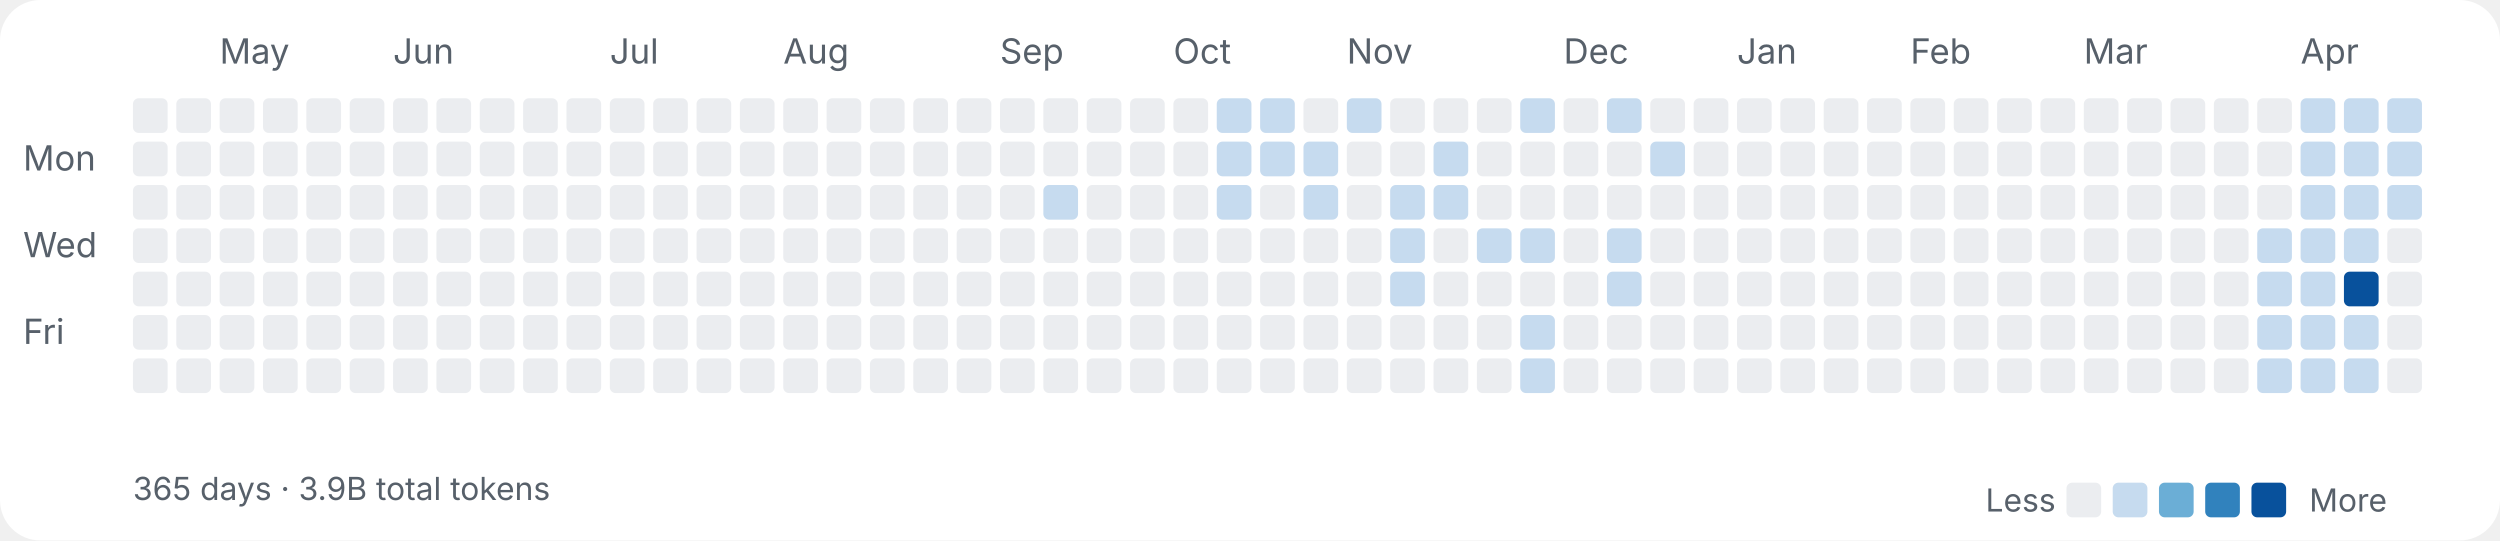
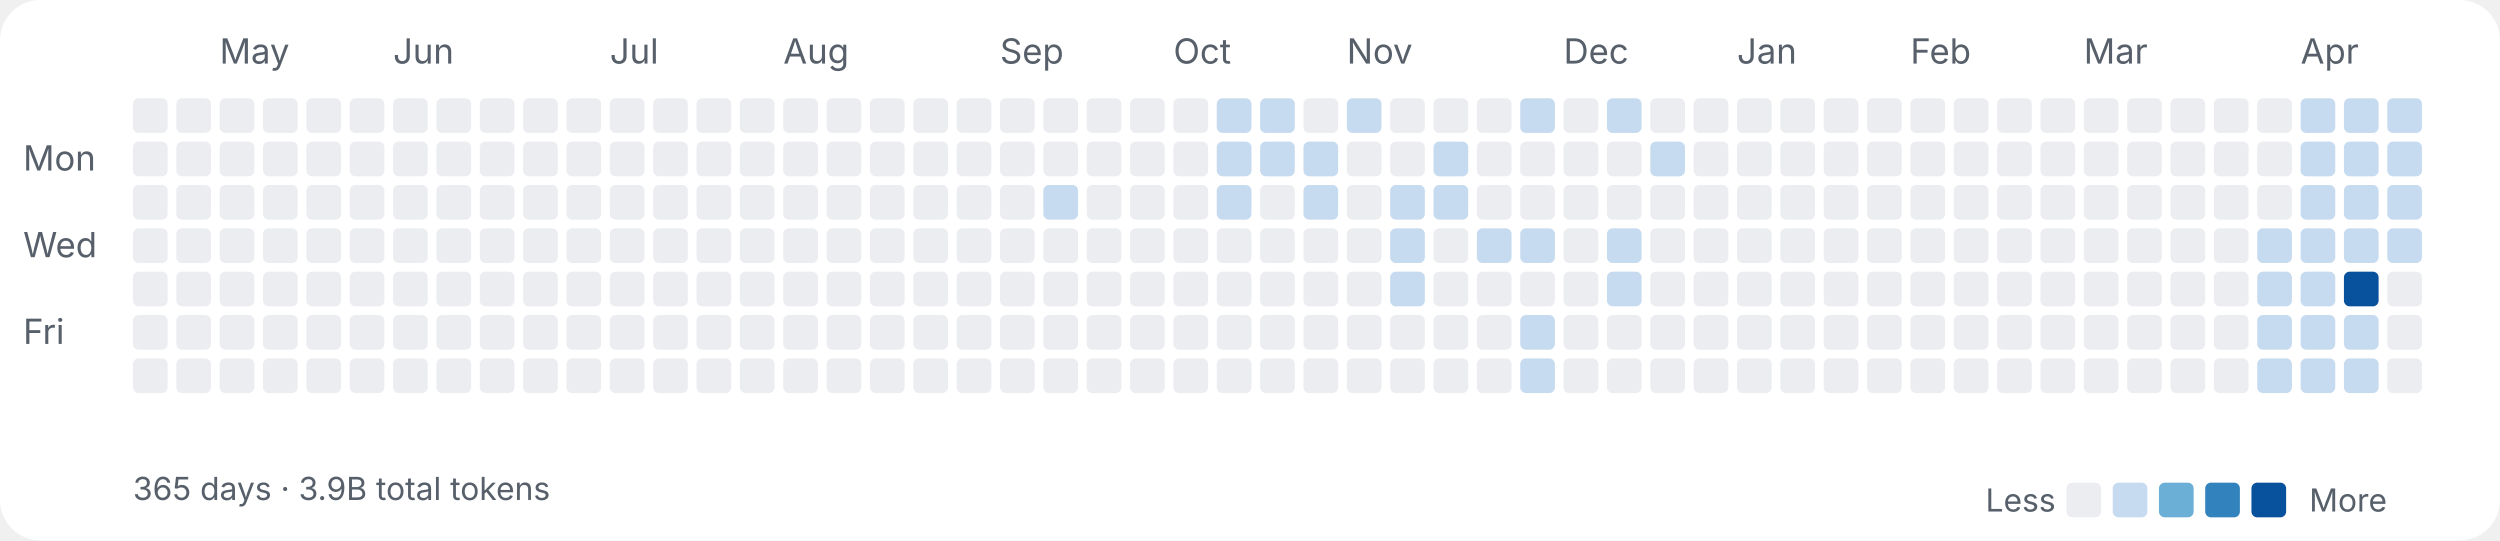
<svg xmlns="http://www.w3.org/2000/svg" width="865" height="187" viewBox="0 0 865 187" fill="none">
  <style>
.label{font:12px ui-sans-serif,system-ui,-apple-system,sans-serif;fill:#57606a}
.sub{font:11px ui-sans-serif,system-ui,-apple-system,sans-serif;fill:#57606a}
</style>
  <rect width="100%" height="100%" rx="14" fill="#ffffff" />
  <text class="label" x="8" y="59">Mon</text>
  <text class="label" x="8" y="89">Wed</text>
  <text class="label" x="8" y="119">Fri</text>
  <rect x="46" y="34" width="12" height="12" rx="2" fill="#ebedf0" />
  <rect x="46" y="49" width="12" height="12" rx="2" fill="#ebedf0" />
  <rect x="46" y="64" width="12" height="12" rx="2" fill="#ebedf0" />
  <rect x="46" y="79" width="12" height="12" rx="2" fill="#ebedf0" />
  <rect x="46" y="94" width="12" height="12" rx="2" fill="#ebedf0" />
  <rect x="46" y="109" width="12" height="12" rx="2" fill="#ebedf0" />
  <rect x="46" y="124" width="12" height="12" rx="2" fill="#ebedf0" />
  <rect x="61" y="34" width="12" height="12" rx="2" fill="#ebedf0" />
  <rect x="61" y="49" width="12" height="12" rx="2" fill="#ebedf0" />
  <rect x="61" y="64" width="12" height="12" rx="2" fill="#ebedf0" />
  <rect x="61" y="79" width="12" height="12" rx="2" fill="#ebedf0" />
  <rect x="61" y="94" width="12" height="12" rx="2" fill="#ebedf0" />
  <rect x="61" y="109" width="12" height="12" rx="2" fill="#ebedf0" />
  <rect x="61" y="124" width="12" height="12" rx="2" fill="#ebedf0" />
  <text class="label" x="76" y="22">May</text>
  <rect x="76" y="34" width="12" height="12" rx="2" fill="#ebedf0" />
  <rect x="76" y="49" width="12" height="12" rx="2" fill="#ebedf0" />
  <rect x="76" y="64" width="12" height="12" rx="2" fill="#ebedf0" />
  <rect x="76" y="79" width="12" height="12" rx="2" fill="#ebedf0" />
  <rect x="76" y="94" width="12" height="12" rx="2" fill="#ebedf0" />
  <rect x="76" y="109" width="12" height="12" rx="2" fill="#ebedf0" />
  <rect x="76" y="124" width="12" height="12" rx="2" fill="#ebedf0" />
  <rect x="91" y="34" width="12" height="12" rx="2" fill="#ebedf0" />
  <rect x="91" y="49" width="12" height="12" rx="2" fill="#ebedf0" />
  <rect x="91" y="64" width="12" height="12" rx="2" fill="#ebedf0" />
  <rect x="91" y="79" width="12" height="12" rx="2" fill="#ebedf0" />
  <rect x="91" y="94" width="12" height="12" rx="2" fill="#ebedf0" />
  <rect x="91" y="109" width="12" height="12" rx="2" fill="#ebedf0" />
  <rect x="91" y="124" width="12" height="12" rx="2" fill="#ebedf0" />
  <rect x="106" y="34" width="12" height="12" rx="2" fill="#ebedf0" />
  <rect x="106" y="49" width="12" height="12" rx="2" fill="#ebedf0" />
  <rect x="106" y="64" width="12" height="12" rx="2" fill="#ebedf0" />
  <rect x="106" y="79" width="12" height="12" rx="2" fill="#ebedf0" />
  <rect x="106" y="94" width="12" height="12" rx="2" fill="#ebedf0" />
  <rect x="106" y="109" width="12" height="12" rx="2" fill="#ebedf0" />
  <rect x="106" y="124" width="12" height="12" rx="2" fill="#ebedf0" />
  <rect x="121" y="34" width="12" height="12" rx="2" fill="#ebedf0" />
  <rect x="121" y="49" width="12" height="12" rx="2" fill="#ebedf0" />
  <rect x="121" y="64" width="12" height="12" rx="2" fill="#ebedf0" />
  <rect x="121" y="79" width="12" height="12" rx="2" fill="#ebedf0" />
  <rect x="121" y="94" width="12" height="12" rx="2" fill="#ebedf0" />
  <rect x="121" y="109" width="12" height="12" rx="2" fill="#ebedf0" />
  <rect x="121" y="124" width="12" height="12" rx="2" fill="#ebedf0" />
  <text class="label" x="136" y="22">Jun</text>
  <rect x="136" y="34" width="12" height="12" rx="2" fill="#ebedf0" />
  <rect x="136" y="49" width="12" height="12" rx="2" fill="#ebedf0" />
  <rect x="136" y="64" width="12" height="12" rx="2" fill="#ebedf0" />
  <rect x="136" y="79" width="12" height="12" rx="2" fill="#ebedf0" />
  <rect x="136" y="94" width="12" height="12" rx="2" fill="#ebedf0" />
  <rect x="136" y="109" width="12" height="12" rx="2" fill="#ebedf0" />
  <rect x="136" y="124" width="12" height="12" rx="2" fill="#ebedf0" />
  <rect x="151" y="34" width="12" height="12" rx="2" fill="#ebedf0" />
  <rect x="151" y="49" width="12" height="12" rx="2" fill="#ebedf0" />
  <rect x="151" y="64" width="12" height="12" rx="2" fill="#ebedf0" />
  <rect x="151" y="79" width="12" height="12" rx="2" fill="#ebedf0" />
  <rect x="151" y="94" width="12" height="12" rx="2" fill="#ebedf0" />
  <rect x="151" y="109" width="12" height="12" rx="2" fill="#ebedf0" />
  <rect x="151" y="124" width="12" height="12" rx="2" fill="#ebedf0" />
  <rect x="166" y="34" width="12" height="12" rx="2" fill="#ebedf0" />
  <rect x="166" y="49" width="12" height="12" rx="2" fill="#ebedf0" />
  <rect x="166" y="64" width="12" height="12" rx="2" fill="#ebedf0" />
  <rect x="166" y="79" width="12" height="12" rx="2" fill="#ebedf0" />
  <rect x="166" y="94" width="12" height="12" rx="2" fill="#ebedf0" />
  <rect x="166" y="109" width="12" height="12" rx="2" fill="#ebedf0" />
  <rect x="166" y="124" width="12" height="12" rx="2" fill="#ebedf0" />
  <rect x="181" y="34" width="12" height="12" rx="2" fill="#ebedf0" />
  <rect x="181" y="49" width="12" height="12" rx="2" fill="#ebedf0" />
  <rect x="181" y="64" width="12" height="12" rx="2" fill="#ebedf0" />
  <rect x="181" y="79" width="12" height="12" rx="2" fill="#ebedf0" />
  <rect x="181" y="94" width="12" height="12" rx="2" fill="#ebedf0" />
  <rect x="181" y="109" width="12" height="12" rx="2" fill="#ebedf0" />
  <rect x="181" y="124" width="12" height="12" rx="2" fill="#ebedf0" />
  <rect x="196" y="34" width="12" height="12" rx="2" fill="#ebedf0" />
  <rect x="196" y="49" width="12" height="12" rx="2" fill="#ebedf0" />
  <rect x="196" y="64" width="12" height="12" rx="2" fill="#ebedf0" />
  <rect x="196" y="79" width="12" height="12" rx="2" fill="#ebedf0" />
  <rect x="196" y="94" width="12" height="12" rx="2" fill="#ebedf0" />
  <rect x="196" y="109" width="12" height="12" rx="2" fill="#ebedf0" />
  <rect x="196" y="124" width="12" height="12" rx="2" fill="#ebedf0" />
  <text class="label" x="211" y="22">Jul</text>
  <rect x="211" y="34" width="12" height="12" rx="2" fill="#ebedf0" />
  <rect x="211" y="49" width="12" height="12" rx="2" fill="#ebedf0" />
  <rect x="211" y="64" width="12" height="12" rx="2" fill="#ebedf0" />
  <rect x="211" y="79" width="12" height="12" rx="2" fill="#ebedf0" />
  <rect x="211" y="94" width="12" height="12" rx="2" fill="#ebedf0" />
  <rect x="211" y="109" width="12" height="12" rx="2" fill="#ebedf0" />
  <rect x="211" y="124" width="12" height="12" rx="2" fill="#ebedf0" />
  <rect x="226" y="34" width="12" height="12" rx="2" fill="#ebedf0" />
  <rect x="226" y="49" width="12" height="12" rx="2" fill="#ebedf0" />
  <rect x="226" y="64" width="12" height="12" rx="2" fill="#ebedf0" />
  <rect x="226" y="79" width="12" height="12" rx="2" fill="#ebedf0" />
  <rect x="226" y="94" width="12" height="12" rx="2" fill="#ebedf0" />
  <rect x="226" y="109" width="12" height="12" rx="2" fill="#ebedf0" />
  <rect x="226" y="124" width="12" height="12" rx="2" fill="#ebedf0" />
  <rect x="241" y="34" width="12" height="12" rx="2" fill="#ebedf0" />
  <rect x="241" y="49" width="12" height="12" rx="2" fill="#ebedf0" />
  <rect x="241" y="64" width="12" height="12" rx="2" fill="#ebedf0" />
  <rect x="241" y="79" width="12" height="12" rx="2" fill="#ebedf0" />
  <rect x="241" y="94" width="12" height="12" rx="2" fill="#ebedf0" />
  <rect x="241" y="109" width="12" height="12" rx="2" fill="#ebedf0" />
  <rect x="241" y="124" width="12" height="12" rx="2" fill="#ebedf0" />
  <rect x="256" y="34" width="12" height="12" rx="2" fill="#ebedf0" />
  <rect x="256" y="49" width="12" height="12" rx="2" fill="#ebedf0" />
  <rect x="256" y="64" width="12" height="12" rx="2" fill="#ebedf0" />
  <rect x="256" y="79" width="12" height="12" rx="2" fill="#ebedf0" />
  <rect x="256" y="94" width="12" height="12" rx="2" fill="#ebedf0" />
  <rect x="256" y="109" width="12" height="12" rx="2" fill="#ebedf0" />
  <rect x="256" y="124" width="12" height="12" rx="2" fill="#ebedf0" />
  <text class="label" x="271" y="22">Aug</text>
  <rect x="271" y="34" width="12" height="12" rx="2" fill="#ebedf0" />
  <rect x="271" y="49" width="12" height="12" rx="2" fill="#ebedf0" />
  <rect x="271" y="64" width="12" height="12" rx="2" fill="#ebedf0" />
  <rect x="271" y="79" width="12" height="12" rx="2" fill="#ebedf0" />
  <rect x="271" y="94" width="12" height="12" rx="2" fill="#ebedf0" />
  <rect x="271" y="109" width="12" height="12" rx="2" fill="#ebedf0" />
  <rect x="271" y="124" width="12" height="12" rx="2" fill="#ebedf0" />
  <rect x="286" y="34" width="12" height="12" rx="2" fill="#ebedf0" />
  <rect x="286" y="49" width="12" height="12" rx="2" fill="#ebedf0" />
  <rect x="286" y="64" width="12" height="12" rx="2" fill="#ebedf0" />
  <rect x="286" y="79" width="12" height="12" rx="2" fill="#ebedf0" />
  <rect x="286" y="94" width="12" height="12" rx="2" fill="#ebedf0" />
  <rect x="286" y="109" width="12" height="12" rx="2" fill="#ebedf0" />
  <rect x="286" y="124" width="12" height="12" rx="2" fill="#ebedf0" />
  <rect x="301" y="34" width="12" height="12" rx="2" fill="#ebedf0" />
  <rect x="301" y="49" width="12" height="12" rx="2" fill="#ebedf0" />
  <rect x="301" y="64" width="12" height="12" rx="2" fill="#ebedf0" />
  <rect x="301" y="79" width="12" height="12" rx="2" fill="#ebedf0" />
  <rect x="301" y="94" width="12" height="12" rx="2" fill="#ebedf0" />
  <rect x="301" y="109" width="12" height="12" rx="2" fill="#ebedf0" />
  <rect x="301" y="124" width="12" height="12" rx="2" fill="#ebedf0" />
  <rect x="316" y="34" width="12" height="12" rx="2" fill="#ebedf0" />
  <rect x="316" y="49" width="12" height="12" rx="2" fill="#ebedf0" />
  <rect x="316" y="64" width="12" height="12" rx="2" fill="#ebedf0" />
  <rect x="316" y="79" width="12" height="12" rx="2" fill="#ebedf0" />
  <rect x="316" y="94" width="12" height="12" rx="2" fill="#ebedf0" />
  <rect x="316" y="109" width="12" height="12" rx="2" fill="#ebedf0" />
  <rect x="316" y="124" width="12" height="12" rx="2" fill="#ebedf0" />
  <rect x="331" y="34" width="12" height="12" rx="2" fill="#ebedf0" />
  <rect x="331" y="49" width="12" height="12" rx="2" fill="#ebedf0" />
  <rect x="331" y="64" width="12" height="12" rx="2" fill="#ebedf0" />
  <rect x="331" y="79" width="12" height="12" rx="2" fill="#ebedf0" />
  <rect x="331" y="94" width="12" height="12" rx="2" fill="#ebedf0" />
  <rect x="331" y="109" width="12" height="12" rx="2" fill="#ebedf0" />
  <rect x="331" y="124" width="12" height="12" rx="2" fill="#ebedf0" />
  <text class="label" x="346" y="22">Sep</text>
  <rect x="346" y="34" width="12" height="12" rx="2" fill="#ebedf0" />
  <rect x="346" y="49" width="12" height="12" rx="2" fill="#ebedf0" />
  <rect x="346" y="64" width="12" height="12" rx="2" fill="#ebedf0" />
  <rect x="346" y="79" width="12" height="12" rx="2" fill="#ebedf0" />
  <rect x="346" y="94" width="12" height="12" rx="2" fill="#ebedf0" />
  <rect x="346" y="109" width="12" height="12" rx="2" fill="#ebedf0" />
  <rect x="346" y="124" width="12" height="12" rx="2" fill="#ebedf0" />
  <rect x="361" y="34" width="12" height="12" rx="2" fill="#ebedf0" />
  <rect x="361" y="49" width="12" height="12" rx="2" fill="#ebedf0" />
  <rect x="361" y="64" width="12" height="12" rx="2" fill="#c6dbef" />
  <rect x="361" y="79" width="12" height="12" rx="2" fill="#ebedf0" />
  <rect x="361" y="94" width="12" height="12" rx="2" fill="#ebedf0" />
  <rect x="361" y="109" width="12" height="12" rx="2" fill="#ebedf0" />
  <rect x="361" y="124" width="12" height="12" rx="2" fill="#ebedf0" />
  <rect x="376" y="34" width="12" height="12" rx="2" fill="#ebedf0" />
  <rect x="376" y="49" width="12" height="12" rx="2" fill="#ebedf0" />
  <rect x="376" y="64" width="12" height="12" rx="2" fill="#ebedf0" />
  <rect x="376" y="79" width="12" height="12" rx="2" fill="#ebedf0" />
  <rect x="376" y="94" width="12" height="12" rx="2" fill="#ebedf0" />
  <rect x="376" y="109" width="12" height="12" rx="2" fill="#ebedf0" />
  <rect x="376" y="124" width="12" height="12" rx="2" fill="#ebedf0" />
  <rect x="391" y="34" width="12" height="12" rx="2" fill="#ebedf0" />
  <rect x="391" y="49" width="12" height="12" rx="2" fill="#ebedf0" />
  <rect x="391" y="64" width="12" height="12" rx="2" fill="#ebedf0" />
  <rect x="391" y="79" width="12" height="12" rx="2" fill="#ebedf0" />
  <rect x="391" y="94" width="12" height="12" rx="2" fill="#ebedf0" />
  <rect x="391" y="109" width="12" height="12" rx="2" fill="#ebedf0" />
  <rect x="391" y="124" width="12" height="12" rx="2" fill="#ebedf0" />
  <text class="label" x="406" y="22">Oct</text>
  <rect x="406" y="34" width="12" height="12" rx="2" fill="#ebedf0" />
  <rect x="406" y="49" width="12" height="12" rx="2" fill="#ebedf0" />
  <rect x="406" y="64" width="12" height="12" rx="2" fill="#ebedf0" />
  <rect x="406" y="79" width="12" height="12" rx="2" fill="#ebedf0" />
  <rect x="406" y="94" width="12" height="12" rx="2" fill="#ebedf0" />
  <rect x="406" y="109" width="12" height="12" rx="2" fill="#ebedf0" />
  <rect x="406" y="124" width="12" height="12" rx="2" fill="#ebedf0" />
  <rect x="421" y="34" width="12" height="12" rx="2" fill="#c6dbef" />
  <rect x="421" y="49" width="12" height="12" rx="2" fill="#c6dbef" />
  <rect x="421" y="64" width="12" height="12" rx="2" fill="#c6dbef" />
  <rect x="421" y="79" width="12" height="12" rx="2" fill="#ebedf0" />
  <rect x="421" y="94" width="12" height="12" rx="2" fill="#ebedf0" />
  <rect x="421" y="109" width="12" height="12" rx="2" fill="#ebedf0" />
  <rect x="421" y="124" width="12" height="12" rx="2" fill="#ebedf0" />
  <rect x="436" y="34" width="12" height="12" rx="2" fill="#c6dbef" />
  <rect x="436" y="49" width="12" height="12" rx="2" fill="#c6dbef" />
  <rect x="436" y="64" width="12" height="12" rx="2" fill="#ebedf0" />
  <rect x="436" y="79" width="12" height="12" rx="2" fill="#ebedf0" />
  <rect x="436" y="94" width="12" height="12" rx="2" fill="#ebedf0" />
  <rect x="436" y="109" width="12" height="12" rx="2" fill="#ebedf0" />
  <rect x="436" y="124" width="12" height="12" rx="2" fill="#ebedf0" />
  <rect x="451" y="34" width="12" height="12" rx="2" fill="#ebedf0" />
  <rect x="451" y="49" width="12" height="12" rx="2" fill="#c6dbef" />
  <rect x="451" y="64" width="12" height="12" rx="2" fill="#c6dbef" />
  <rect x="451" y="79" width="12" height="12" rx="2" fill="#ebedf0" />
  <rect x="451" y="94" width="12" height="12" rx="2" fill="#ebedf0" />
  <rect x="451" y="109" width="12" height="12" rx="2" fill="#ebedf0" />
  <rect x="451" y="124" width="12" height="12" rx="2" fill="#ebedf0" />
  <text class="label" x="466" y="22">Nov</text>
  <rect x="466" y="34" width="12" height="12" rx="2" fill="#c6dbef" />
  <rect x="466" y="49" width="12" height="12" rx="2" fill="#ebedf0" />
  <rect x="466" y="64" width="12" height="12" rx="2" fill="#ebedf0" />
  <rect x="466" y="79" width="12" height="12" rx="2" fill="#ebedf0" />
  <rect x="466" y="94" width="12" height="12" rx="2" fill="#ebedf0" />
  <rect x="466" y="109" width="12" height="12" rx="2" fill="#ebedf0" />
  <rect x="466" y="124" width="12" height="12" rx="2" fill="#ebedf0" />
  <rect x="481" y="34" width="12" height="12" rx="2" fill="#ebedf0" />
  <rect x="481" y="49" width="12" height="12" rx="2" fill="#ebedf0" />
  <rect x="481" y="64" width="12" height="12" rx="2" fill="#c6dbef" />
  <rect x="481" y="79" width="12" height="12" rx="2" fill="#c6dbef" />
  <rect x="481" y="94" width="12" height="12" rx="2" fill="#c6dbef" />
  <rect x="481" y="109" width="12" height="12" rx="2" fill="#ebedf0" />
  <rect x="481" y="124" width="12" height="12" rx="2" fill="#ebedf0" />
  <rect x="496" y="34" width="12" height="12" rx="2" fill="#ebedf0" />
  <rect x="496" y="49" width="12" height="12" rx="2" fill="#c6dbef" />
  <rect x="496" y="64" width="12" height="12" rx="2" fill="#c6dbef" />
  <rect x="496" y="79" width="12" height="12" rx="2" fill="#ebedf0" />
  <rect x="496" y="94" width="12" height="12" rx="2" fill="#ebedf0" />
  <rect x="496" y="109" width="12" height="12" rx="2" fill="#ebedf0" />
  <rect x="496" y="124" width="12" height="12" rx="2" fill="#ebedf0" />
  <rect x="511" y="34" width="12" height="12" rx="2" fill="#ebedf0" />
  <rect x="511" y="49" width="12" height="12" rx="2" fill="#ebedf0" />
  <rect x="511" y="64" width="12" height="12" rx="2" fill="#ebedf0" />
  <rect x="511" y="79" width="12" height="12" rx="2" fill="#c6dbef" />
  <rect x="511" y="94" width="12" height="12" rx="2" fill="#ebedf0" />
  <rect x="511" y="109" width="12" height="12" rx="2" fill="#ebedf0" />
  <rect x="511" y="124" width="12" height="12" rx="2" fill="#ebedf0" />
  <rect x="526" y="34" width="12" height="12" rx="2" fill="#c6dbef" />
  <rect x="526" y="49" width="12" height="12" rx="2" fill="#ebedf0" />
  <rect x="526" y="64" width="12" height="12" rx="2" fill="#ebedf0" />
  <rect x="526" y="79" width="12" height="12" rx="2" fill="#c6dbef" />
  <rect x="526" y="94" width="12" height="12" rx="2" fill="#ebedf0" />
  <rect x="526" y="109" width="12" height="12" rx="2" fill="#c6dbef" />
  <rect x="526" y="124" width="12" height="12" rx="2" fill="#c6dbef" />
  <text class="label" x="541" y="22">Dec</text>
  <rect x="541" y="34" width="12" height="12" rx="2" fill="#ebedf0" />
  <rect x="541" y="49" width="12" height="12" rx="2" fill="#ebedf0" />
  <rect x="541" y="64" width="12" height="12" rx="2" fill="#ebedf0" />
  <rect x="541" y="79" width="12" height="12" rx="2" fill="#ebedf0" />
  <rect x="541" y="94" width="12" height="12" rx="2" fill="#ebedf0" />
  <rect x="541" y="109" width="12" height="12" rx="2" fill="#ebedf0" />
  <rect x="541" y="124" width="12" height="12" rx="2" fill="#ebedf0" />
  <rect x="556" y="34" width="12" height="12" rx="2" fill="#c6dbef" />
  <rect x="556" y="49" width="12" height="12" rx="2" fill="#ebedf0" />
  <rect x="556" y="64" width="12" height="12" rx="2" fill="#ebedf0" />
  <rect x="556" y="79" width="12" height="12" rx="2" fill="#c6dbef" />
  <rect x="556" y="94" width="12" height="12" rx="2" fill="#c6dbef" />
  <rect x="556" y="109" width="12" height="12" rx="2" fill="#ebedf0" />
  <rect x="556" y="124" width="12" height="12" rx="2" fill="#ebedf0" />
  <rect x="571" y="34" width="12" height="12" rx="2" fill="#ebedf0" />
  <rect x="571" y="49" width="12" height="12" rx="2" fill="#c6dbef" />
  <rect x="571" y="64" width="12" height="12" rx="2" fill="#ebedf0" />
  <rect x="571" y="79" width="12" height="12" rx="2" fill="#ebedf0" />
  <rect x="571" y="94" width="12" height="12" rx="2" fill="#ebedf0" />
  <rect x="571" y="109" width="12" height="12" rx="2" fill="#ebedf0" />
  <rect x="571" y="124" width="12" height="12" rx="2" fill="#ebedf0" />
  <rect x="586" y="34" width="12" height="12" rx="2" fill="#ebedf0" />
  <rect x="586" y="49" width="12" height="12" rx="2" fill="#ebedf0" />
  <rect x="586" y="64" width="12" height="12" rx="2" fill="#ebedf0" />
  <rect x="586" y="79" width="12" height="12" rx="2" fill="#ebedf0" />
  <rect x="586" y="94" width="12" height="12" rx="2" fill="#ebedf0" />
  <rect x="586" y="109" width="12" height="12" rx="2" fill="#ebedf0" />
  <rect x="586" y="124" width="12" height="12" rx="2" fill="#ebedf0" />
  <text class="label" x="601" y="22">Jan</text>
  <rect x="601" y="34" width="12" height="12" rx="2" fill="#ebedf0" />
  <rect x="601" y="49" width="12" height="12" rx="2" fill="#ebedf0" />
  <rect x="601" y="64" width="12" height="12" rx="2" fill="#ebedf0" />
  <rect x="601" y="79" width="12" height="12" rx="2" fill="#ebedf0" />
  <rect x="601" y="94" width="12" height="12" rx="2" fill="#ebedf0" />
  <rect x="601" y="109" width="12" height="12" rx="2" fill="#ebedf0" />
  <rect x="601" y="124" width="12" height="12" rx="2" fill="#ebedf0" />
  <rect x="616" y="34" width="12" height="12" rx="2" fill="#ebedf0" />
  <rect x="616" y="49" width="12" height="12" rx="2" fill="#ebedf0" />
  <rect x="616" y="64" width="12" height="12" rx="2" fill="#ebedf0" />
  <rect x="616" y="79" width="12" height="12" rx="2" fill="#ebedf0" />
  <rect x="616" y="94" width="12" height="12" rx="2" fill="#ebedf0" />
  <rect x="616" y="109" width="12" height="12" rx="2" fill="#ebedf0" />
  <rect x="616" y="124" width="12" height="12" rx="2" fill="#ebedf0" />
  <rect x="631" y="34" width="12" height="12" rx="2" fill="#ebedf0" />
  <rect x="631" y="49" width="12" height="12" rx="2" fill="#ebedf0" />
  <rect x="631" y="64" width="12" height="12" rx="2" fill="#ebedf0" />
  <rect x="631" y="79" width="12" height="12" rx="2" fill="#ebedf0" />
  <rect x="631" y="94" width="12" height="12" rx="2" fill="#ebedf0" />
  <rect x="631" y="109" width="12" height="12" rx="2" fill="#ebedf0" />
  <rect x="631" y="124" width="12" height="12" rx="2" fill="#ebedf0" />
  <rect x="646" y="34" width="12" height="12" rx="2" fill="#ebedf0" />
  <rect x="646" y="49" width="12" height="12" rx="2" fill="#ebedf0" />
  <rect x="646" y="64" width="12" height="12" rx="2" fill="#ebedf0" />
  <rect x="646" y="79" width="12" height="12" rx="2" fill="#ebedf0" />
  <rect x="646" y="94" width="12" height="12" rx="2" fill="#ebedf0" />
  <rect x="646" y="109" width="12" height="12" rx="2" fill="#ebedf0" />
  <rect x="646" y="124" width="12" height="12" rx="2" fill="#ebedf0" />
  <text class="label" x="661" y="22">Feb</text>
  <rect x="661" y="34" width="12" height="12" rx="2" fill="#ebedf0" />
  <rect x="661" y="49" width="12" height="12" rx="2" fill="#ebedf0" />
  <rect x="661" y="64" width="12" height="12" rx="2" fill="#ebedf0" />
  <rect x="661" y="79" width="12" height="12" rx="2" fill="#ebedf0" />
  <rect x="661" y="94" width="12" height="12" rx="2" fill="#ebedf0" />
  <rect x="661" y="109" width="12" height="12" rx="2" fill="#ebedf0" />
  <rect x="661" y="124" width="12" height="12" rx="2" fill="#ebedf0" />
  <rect x="676" y="34" width="12" height="12" rx="2" fill="#ebedf0" />
  <rect x="676" y="49" width="12" height="12" rx="2" fill="#ebedf0" />
  <rect x="676" y="64" width="12" height="12" rx="2" fill="#ebedf0" />
  <rect x="676" y="79" width="12" height="12" rx="2" fill="#ebedf0" />
  <rect x="676" y="94" width="12" height="12" rx="2" fill="#ebedf0" />
  <rect x="676" y="109" width="12" height="12" rx="2" fill="#ebedf0" />
  <rect x="676" y="124" width="12" height="12" rx="2" fill="#ebedf0" />
  <rect x="691" y="34" width="12" height="12" rx="2" fill="#ebedf0" />
  <rect x="691" y="49" width="12" height="12" rx="2" fill="#ebedf0" />
  <rect x="691" y="64" width="12" height="12" rx="2" fill="#ebedf0" />
  <rect x="691" y="79" width="12" height="12" rx="2" fill="#ebedf0" />
  <rect x="691" y="94" width="12" height="12" rx="2" fill="#ebedf0" />
  <rect x="691" y="109" width="12" height="12" rx="2" fill="#ebedf0" />
  <rect x="691" y="124" width="12" height="12" rx="2" fill="#ebedf0" />
  <rect x="706" y="34" width="12" height="12" rx="2" fill="#ebedf0" />
  <rect x="706" y="49" width="12" height="12" rx="2" fill="#ebedf0" />
  <rect x="706" y="64" width="12" height="12" rx="2" fill="#ebedf0" />
  <rect x="706" y="79" width="12" height="12" rx="2" fill="#ebedf0" />
  <rect x="706" y="94" width="12" height="12" rx="2" fill="#ebedf0" />
  <rect x="706" y="109" width="12" height="12" rx="2" fill="#ebedf0" />
  <rect x="706" y="124" width="12" height="12" rx="2" fill="#ebedf0" />
  <text class="label" x="721" y="22">Mar</text>
  <rect x="721" y="34" width="12" height="12" rx="2" fill="#ebedf0" />
  <rect x="721" y="49" width="12" height="12" rx="2" fill="#ebedf0" />
  <rect x="721" y="64" width="12" height="12" rx="2" fill="#ebedf0" />
  <rect x="721" y="79" width="12" height="12" rx="2" fill="#ebedf0" />
  <rect x="721" y="94" width="12" height="12" rx="2" fill="#ebedf0" />
  <rect x="721" y="109" width="12" height="12" rx="2" fill="#ebedf0" />
  <rect x="721" y="124" width="12" height="12" rx="2" fill="#ebedf0" />
  <rect x="736" y="34" width="12" height="12" rx="2" fill="#ebedf0" />
  <rect x="736" y="49" width="12" height="12" rx="2" fill="#ebedf0" />
  <rect x="736" y="64" width="12" height="12" rx="2" fill="#ebedf0" />
  <rect x="736" y="79" width="12" height="12" rx="2" fill="#ebedf0" />
  <rect x="736" y="94" width="12" height="12" rx="2" fill="#ebedf0" />
  <rect x="736" y="109" width="12" height="12" rx="2" fill="#ebedf0" />
  <rect x="736" y="124" width="12" height="12" rx="2" fill="#ebedf0" />
  <rect x="751" y="34" width="12" height="12" rx="2" fill="#ebedf0" />
  <rect x="751" y="49" width="12" height="12" rx="2" fill="#ebedf0" />
  <rect x="751" y="64" width="12" height="12" rx="2" fill="#ebedf0" />
  <rect x="751" y="79" width="12" height="12" rx="2" fill="#ebedf0" />
  <rect x="751" y="94" width="12" height="12" rx="2" fill="#ebedf0" />
  <rect x="751" y="109" width="12" height="12" rx="2" fill="#ebedf0" />
  <rect x="751" y="124" width="12" height="12" rx="2" fill="#ebedf0" />
  <rect x="766" y="34" width="12" height="12" rx="2" fill="#ebedf0" />
  <rect x="766" y="49" width="12" height="12" rx="2" fill="#ebedf0" />
  <rect x="766" y="64" width="12" height="12" rx="2" fill="#ebedf0" />
  <rect x="766" y="79" width="12" height="12" rx="2" fill="#ebedf0" />
  <rect x="766" y="94" width="12" height="12" rx="2" fill="#ebedf0" />
  <rect x="766" y="109" width="12" height="12" rx="2" fill="#ebedf0" />
  <rect x="766" y="124" width="12" height="12" rx="2" fill="#ebedf0" />
  <rect x="781" y="34" width="12" height="12" rx="2" fill="#ebedf0" />
  <rect x="781" y="49" width="12" height="12" rx="2" fill="#ebedf0" />
  <rect x="781" y="64" width="12" height="12" rx="2" fill="#ebedf0" />
  <rect x="781" y="79" width="12" height="12" rx="2" fill="#c6dbef" />
  <rect x="781" y="94" width="12" height="12" rx="2" fill="#c6dbef" />
  <rect x="781" y="109" width="12" height="12" rx="2" fill="#c6dbef" />
  <rect x="781" y="124" width="12" height="12" rx="2" fill="#c6dbef" />
  <text class="label" x="796" y="22">Apr</text>
  <rect x="796" y="34" width="12" height="12" rx="2" fill="#c6dbef" />
  <rect x="796" y="49" width="12" height="12" rx="2" fill="#c6dbef" />
  <rect x="796" y="64" width="12" height="12" rx="2" fill="#c6dbef" />
  <rect x="796" y="79" width="12" height="12" rx="2" fill="#c6dbef" />
  <rect x="796" y="94" width="12" height="12" rx="2" fill="#c6dbef" />
  <rect x="796" y="109" width="12" height="12" rx="2" fill="#c6dbef" />
  <rect x="796" y="124" width="12" height="12" rx="2" fill="#c6dbef" />
  <rect x="811" y="34" width="12" height="12" rx="2" fill="#c6dbef" />
  <rect x="811" y="49" width="12" height="12" rx="2" fill="#c6dbef" />
  <rect x="811" y="64" width="12" height="12" rx="2" fill="#c6dbef" />
  <rect x="811" y="79" width="12" height="12" rx="2" fill="#c6dbef" />
  <rect x="811" y="94" width="12" height="12" rx="2" fill="#08519c" />
  <rect x="811" y="109" width="12" height="12" rx="2" fill="#c6dbef" />
  <rect x="811" y="124" width="12" height="12" rx="2" fill="#c6dbef" />
  <rect x="826" y="34" width="12" height="12" rx="2" fill="#c6dbef" />
  <rect x="826" y="49" width="12" height="12" rx="2" fill="#c6dbef" />
  <rect x="826" y="64" width="12" height="12" rx="2" fill="#c6dbef" />
-   <rect x="826" y="79" width="12" height="12" rx="2" fill="#ebedf0" />
+   <rect x="826" y="79" width="12" height="12" rx="2" fill="#c6dbef" />
  <rect x="826" y="94" width="12" height="12" rx="2" fill="#ebedf0" />
  <rect x="826" y="109" width="12" height="12" rx="2" fill="#ebedf0" />
  <rect x="826" y="124" width="12" height="12" rx="2" fill="#ebedf0" />
  <text class="sub" x="687" y="177">Less</text>
  <rect x="715" y="167" width="12" height="12" rx="2" fill="#ebedf0" />
  <rect x="731" y="167" width="12" height="12" rx="2" fill="#c6dbef" />
  <rect x="747" y="167" width="12" height="12" rx="2" fill="#6baed6" />
  <rect x="763" y="167" width="12" height="12" rx="2" fill="#3182bd" />
  <rect x="779" y="167" width="12" height="12" rx="2" fill="#08519c" />
  <text class="sub" x="799" y="177">More</text>
  <text class="sub" x="46" y="173">365 days · 3.9B total tokens</text>
</svg>
